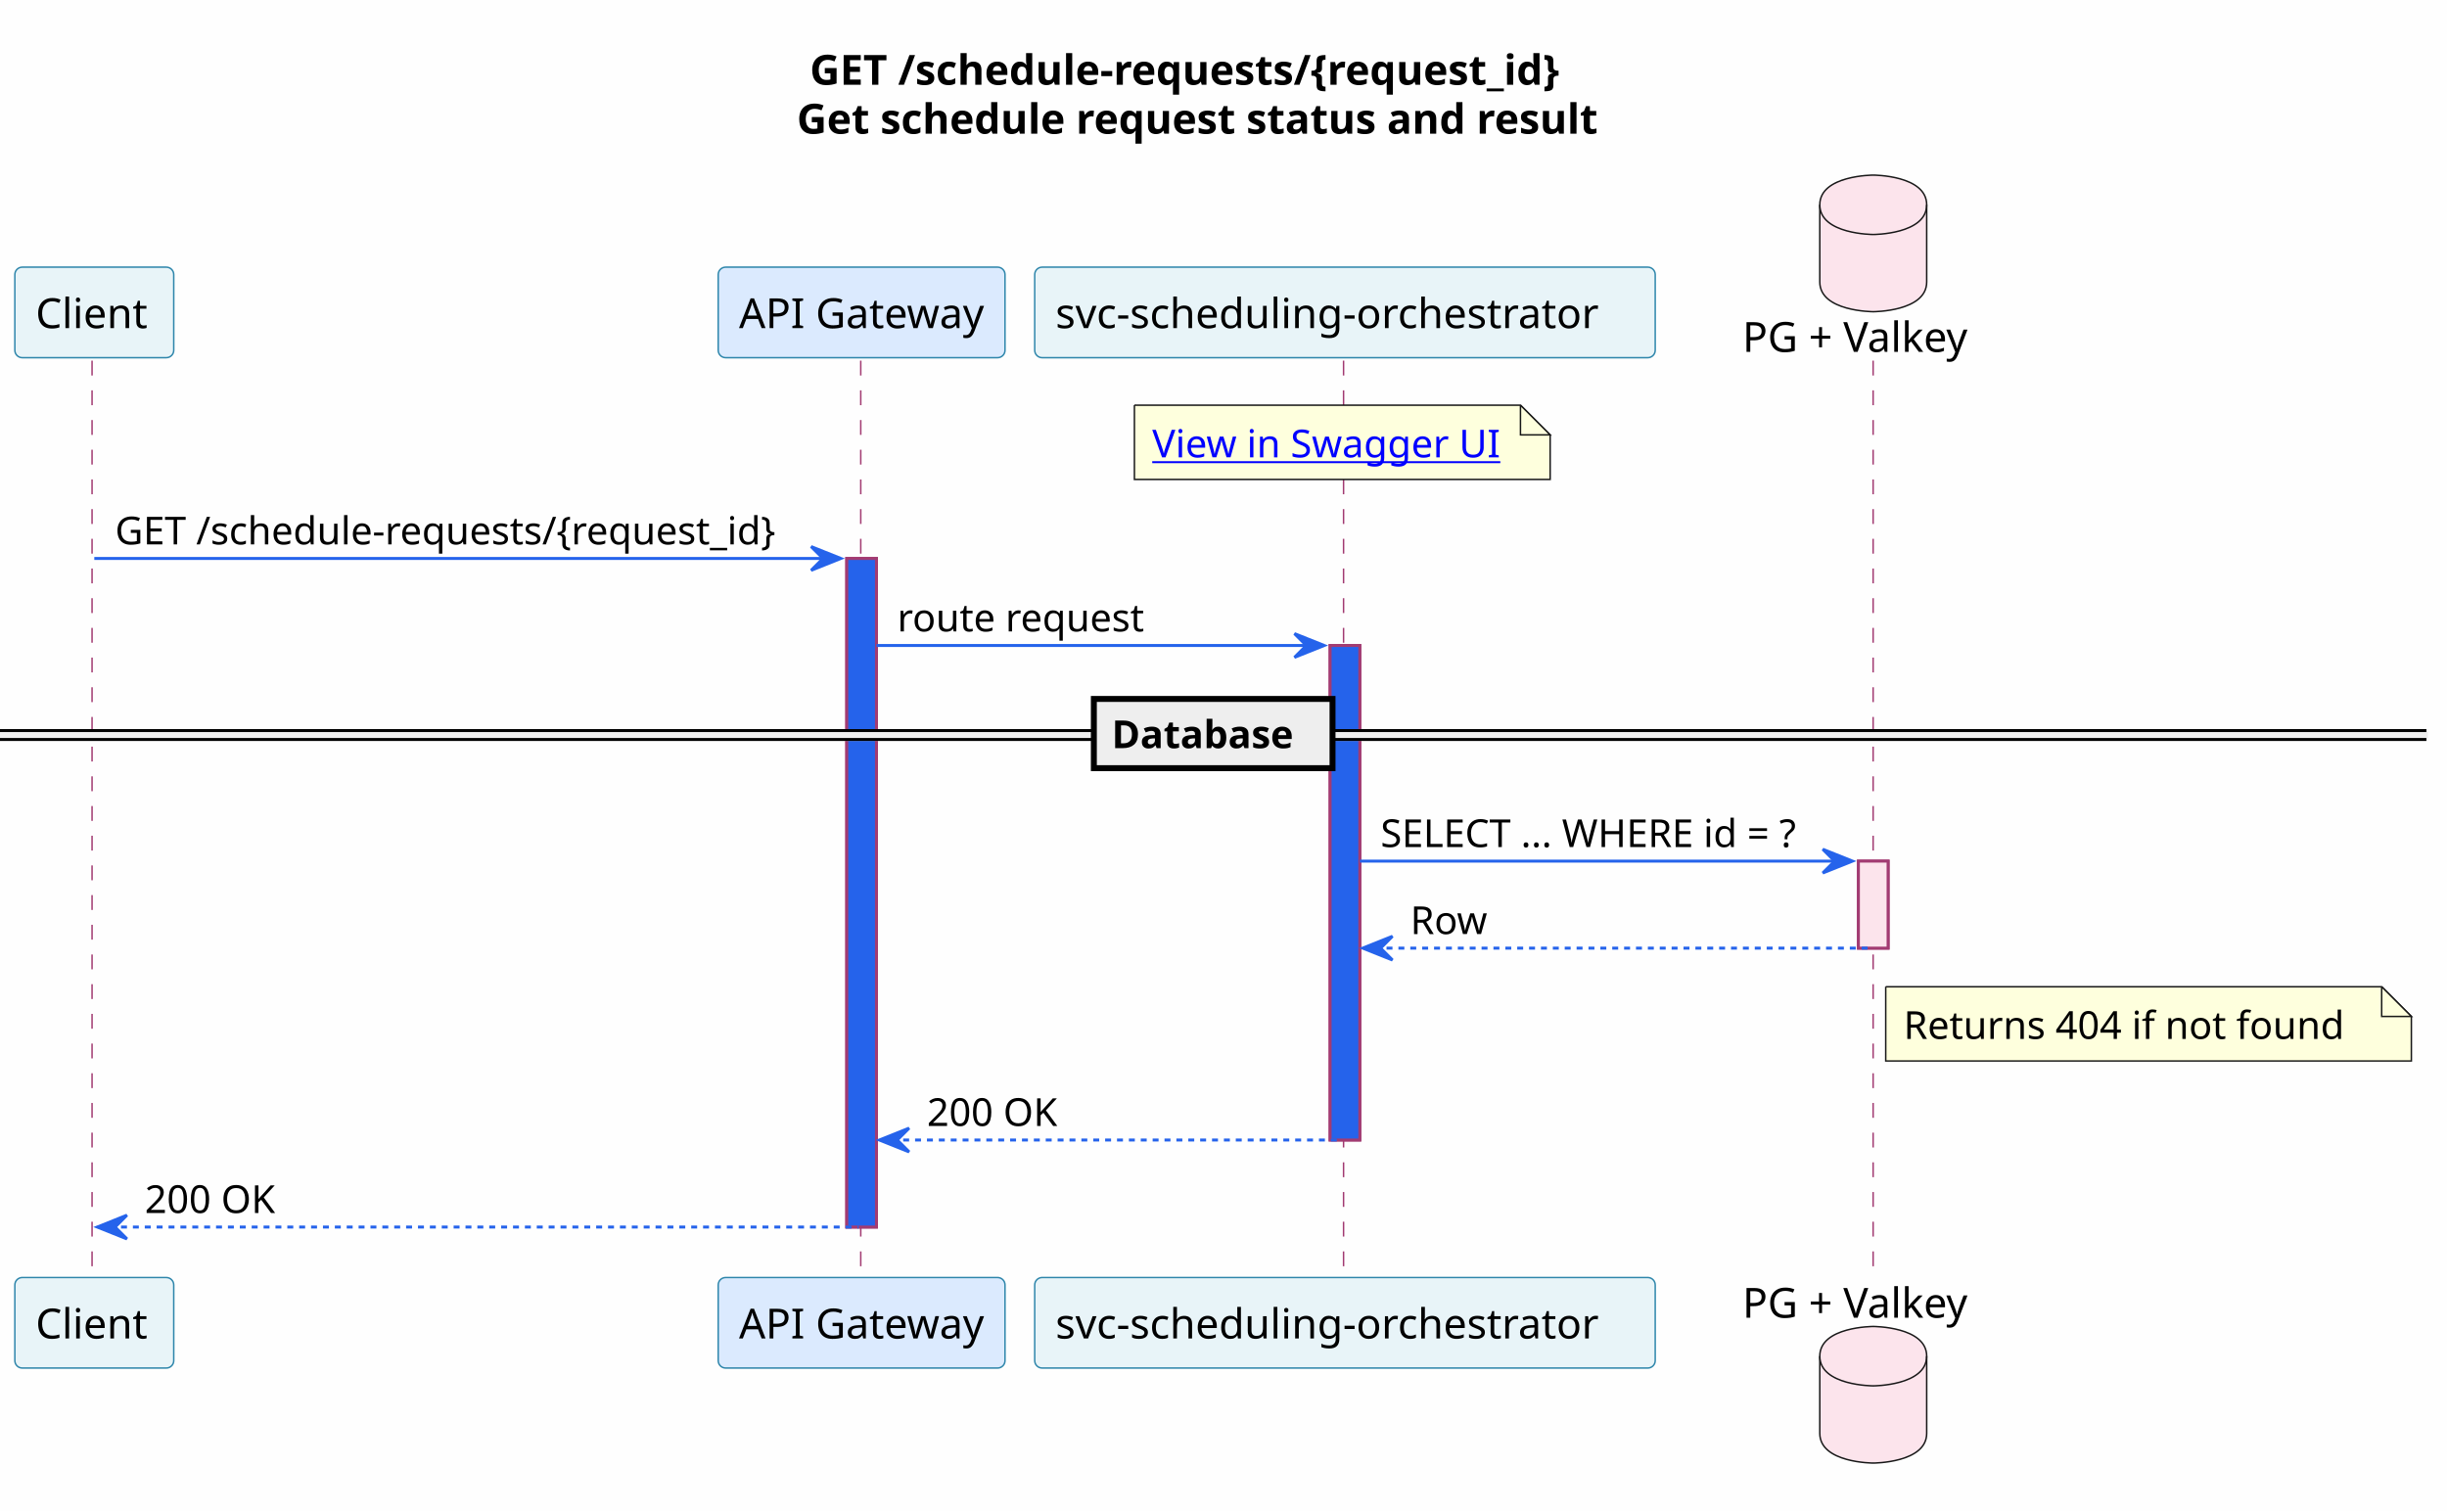
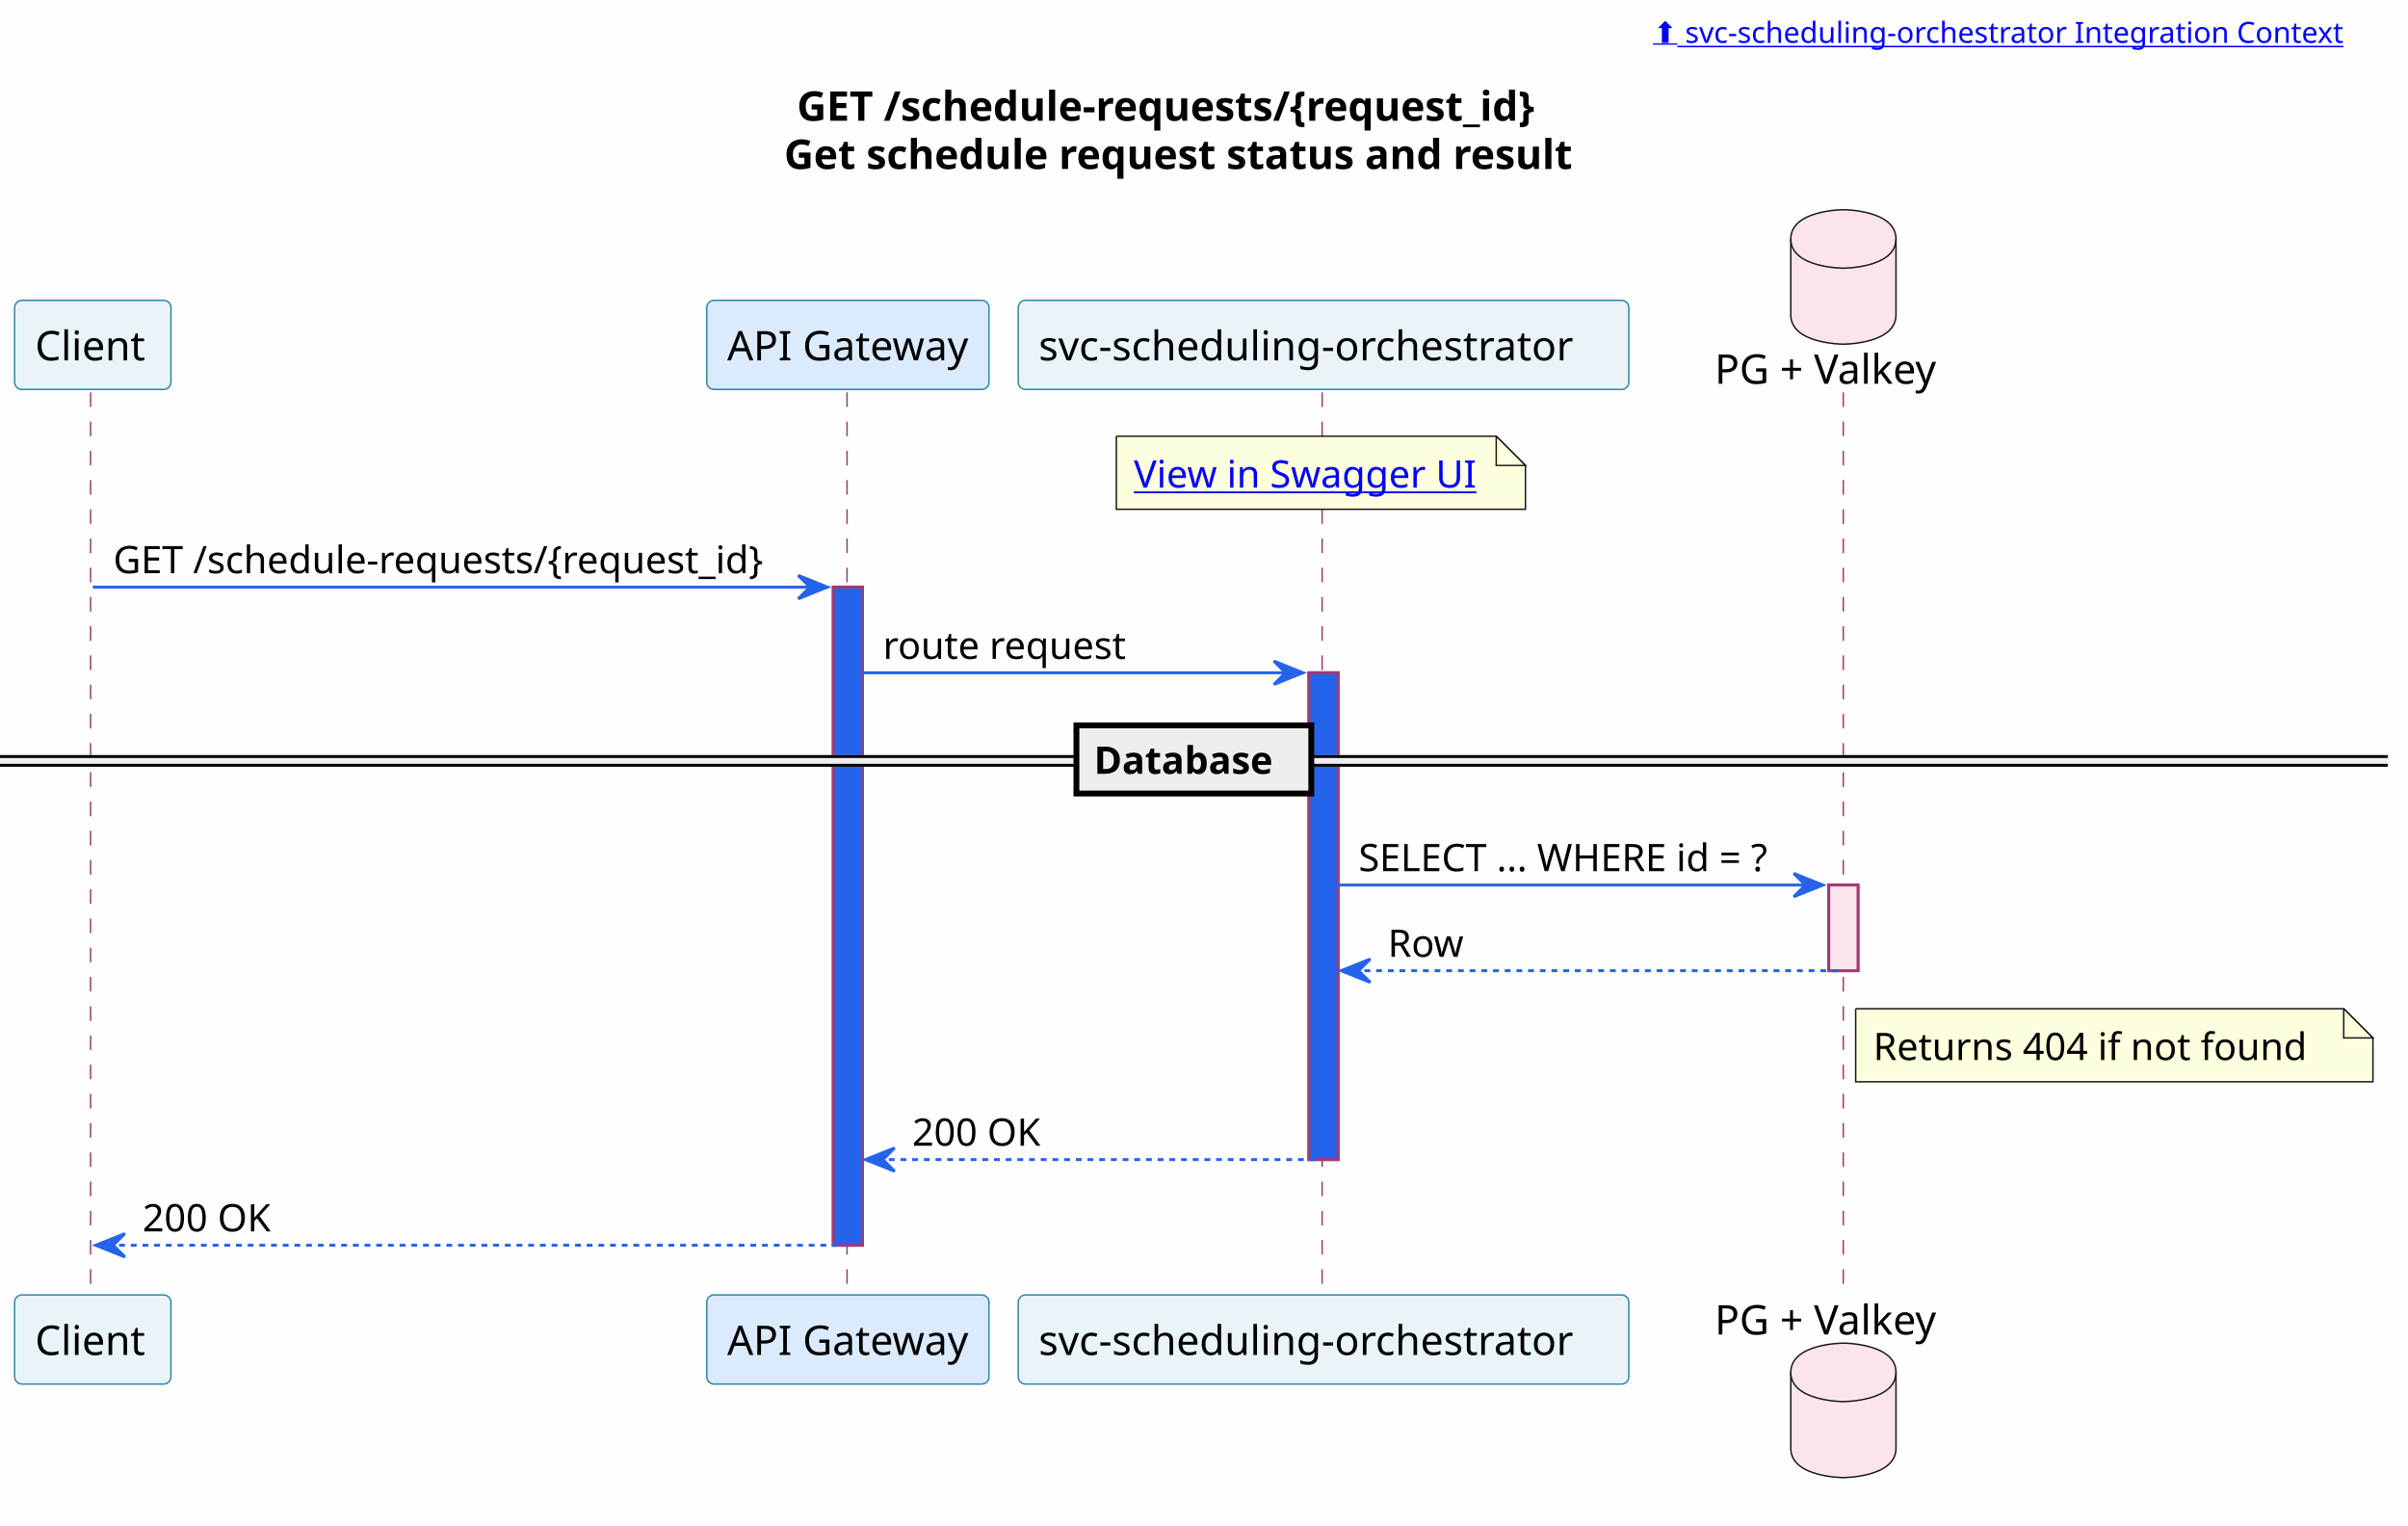
- <svg xmlns="http://www.w3.org/2000/svg" xmlns:xlink="http://www.w3.org/1999/xlink" contentStyleType="text/css" data-diagram-type="SEQUENCE" height="509px" preserveAspectRatio="none" style="width:824px;height:509px;background:#FEFEFE;" version="1.1" viewBox="0 0 824 509" width="824px" zoomAndPan="magnify">
+ <svg xmlns="http://www.w3.org/2000/svg" xmlns:xlink="http://www.w3.org/1999/xlink" contentStyleType="text/css" data-diagram-type="SEQUENCE" height="522px" preserveAspectRatio="none" style="width:824px;height:522px;background:#FEFEFE;" version="1.1" viewBox="0 0 824 522" width="824px" zoomAndPan="magnify">
  <defs />
  <g>
-     <rect fill="#FEFEFE" height="509" style="stroke:none;stroke-width:1;" width="824" x="0" y="0" />
-     <text fill="#000000" font-family="Segoe UI" font-size="14" font-weight="bold" lengthAdjust="spacing" textLength="270.669" x="272.694" y="28.535">GET /schedule-requests/{request_id}</text>
-     <text fill="#000000" font-family="Segoe UI" font-size="14" font-weight="bold" lengthAdjust="spacing" textLength="279.419" x="268.319" y="45.023">Get schedule request status and result</text>
+     <rect fill="#FEFEFE" height="522" style="stroke:none;stroke-width:1;" width="824" x="0" y="0" />
+     <text fill="#000000" font-family="Segoe UI" font-size="14" font-weight="bold" lengthAdjust="spacing" textLength="270.669" x="272.694" y="41.312">GET /schedule-requests/{request_id}</text>
+     <text fill="#000000" font-family="Segoe UI" font-size="14" font-weight="bold" lengthAdjust="spacing" textLength="279.419" x="268.319" y="57.801">Get schedule request status and result</text>
    <g>
-       <rect fill="#2563EB" height="225.174" style="stroke:#A23B72;stroke-width:1;" width="10" x="285.14" y="188.086" />
+       <rect fill="#2563EB" height="225.174" style="stroke:#A23B72;stroke-width:1;" width="10" x="285.14" y="200.863" />
    </g>
    <g>
-       <rect fill="#2563EB" height="166.553" style="stroke:#A23B72;stroke-width:1;" width="10" x="447.902" y="217.397" />
+       <rect fill="#2563EB" height="166.553" style="stroke:#A23B72;stroke-width:1;" width="10" x="447.902" y="230.174" />
    </g>
    <g>
-       <rect fill="#FCE4EC" height="29.311" style="stroke:#A23B72;stroke-width:1;" width="10" x="625.793" y="290.018" />
+       <rect fill="#FCE4EC" height="29.311" style="stroke:#A23B72;stroke-width:1;" width="10" x="625.793" y="302.795" />
    </g>
    <g>
-       <rect fill="#000000" fill-opacity="0" height="309.795" width="8" x="27.752" y="121.465" />
-       <line style="stroke:#A23B72;stroke-width:0.5;stroke-dasharray:5,5;" x1="31" x2="31" y1="121.465" y2="431.26" />
+       <rect fill="#000000" fill-opacity="0" height="309.795" width="8" x="27.752" y="134.242" />
+       <line style="stroke:#A23B72;stroke-width:0.5;stroke-dasharray:5,5;" x1="31" x2="31" y1="134.242" y2="444.037" />
    </g>
    <g>
-       <rect fill="#000000" fill-opacity="0" height="309.795" width="8" x="286.14" y="121.465" />
-       <line style="stroke:#A23B72;stroke-width:0.5;stroke-dasharray:5,5;" x1="289.851" x2="289.851" y1="121.465" y2="431.26" />
+       <rect fill="#000000" fill-opacity="0" height="309.795" width="8" x="286.14" y="134.242" />
+       <line style="stroke:#A23B72;stroke-width:0.5;stroke-dasharray:5,5;" x1="289.851" x2="289.851" y1="134.242" y2="444.037" />
    </g>
    <g>
-       <rect fill="#000000" fill-opacity="0" height="309.795" width="8" x="448.902" y="121.465" />
-       <line style="stroke:#A23B72;stroke-width:0.5;stroke-dasharray:5,5;" x1="452.429" x2="452.429" y1="121.465" y2="431.26" />
+       <rect fill="#000000" fill-opacity="0" height="309.795" width="8" x="448.902" y="134.242" />
+       <line style="stroke:#A23B72;stroke-width:0.5;stroke-dasharray:5,5;" x1="452.429" x2="452.429" y1="134.242" y2="444.037" />
    </g>
    <g>
-       <rect fill="#000000" fill-opacity="0" height="309.795" width="8" x="626.793" y="121.465" />
-       <line style="stroke:#A23B72;stroke-width:0.5;stroke-dasharray:5,5;" x1="630.757" x2="630.757" y1="121.465" y2="431.26" />
+       <rect fill="#000000" fill-opacity="0" height="309.795" width="8" x="626.793" y="134.242" />
+       <line style="stroke:#A23B72;stroke-width:0.5;stroke-dasharray:5,5;" x1="630.757" x2="630.757" y1="134.242" y2="444.037" />
    </g>
    <g class="participant participant-head" data-participant="Client">
-       <rect fill="#E8F4F8" height="30.488" rx="2.5" ry="2.5" style="stroke:#2E86AB;stroke-width:0.5;" width="53.505" x="5" y="89.977" />
-       <text fill="#000000" font-family="Segoe UI" font-size="14" lengthAdjust="spacing" textLength="39.505" x="12" y="110.512">Client</text>
+       <rect fill="#E8F4F8" height="30.488" rx="2.5" ry="2.5" style="stroke:#2E86AB;stroke-width:0.5;" width="53.505" x="5" y="102.754" />
+       <text fill="#000000" font-family="Segoe UI" font-size="14" lengthAdjust="spacing" textLength="39.505" x="12" y="123.289">Client</text>
    </g>
    <g class="participant participant-tail" data-participant="Client">
-       <rect fill="#E8F4F8" height="30.488" rx="2.5" ry="2.5" style="stroke:#2E86AB;stroke-width:0.5;" width="53.505" x="5" y="430.26" />
-       <text fill="#000000" font-family="Segoe UI" font-size="14" lengthAdjust="spacing" textLength="39.505" x="12" y="450.795">Client</text>
+       <rect fill="#E8F4F8" height="30.488" rx="2.5" ry="2.5" style="stroke:#2E86AB;stroke-width:0.5;" width="53.505" x="5" y="443.037" />
+       <text fill="#000000" font-family="Segoe UI" font-size="14" lengthAdjust="spacing" textLength="39.505" x="12" y="463.572">Client</text>
    </g>
    <g class="participant participant-head" data-participant="GW">
-       <rect fill="#DBEAFE" height="30.488" rx="2.5" ry="2.5" style="stroke:#2E86AB;stroke-width:0.5;" width="96.578" x="241.851" y="89.977" />
-       <text fill="#000000" font-family="Segoe UI" font-size="14" lengthAdjust="spacing" textLength="82.578" x="248.851" y="110.512">API Gateway</text>
+       <rect fill="#DBEAFE" height="30.488" rx="2.5" ry="2.5" style="stroke:#2E86AB;stroke-width:0.5;" width="96.578" x="241.851" y="102.754" />
+       <text fill="#000000" font-family="Segoe UI" font-size="14" lengthAdjust="spacing" textLength="82.578" x="248.851" y="123.289">API Gateway</text>
    </g>
    <g class="participant participant-tail" data-participant="GW">
-       <rect fill="#DBEAFE" height="30.488" rx="2.5" ry="2.5" style="stroke:#2E86AB;stroke-width:0.5;" width="96.578" x="241.851" y="430.26" />
-       <text fill="#000000" font-family="Segoe UI" font-size="14" lengthAdjust="spacing" textLength="82.578" x="248.851" y="450.795">API Gateway</text>
+       <rect fill="#DBEAFE" height="30.488" rx="2.5" ry="2.5" style="stroke:#2E86AB;stroke-width:0.5;" width="96.578" x="241.851" y="443.037" />
+       <text fill="#000000" font-family="Segoe UI" font-size="14" lengthAdjust="spacing" textLength="82.578" x="248.851" y="463.572">API Gateway</text>
    </g>
    <g class="participant participant-head" data-participant="Svc">
      <a href="/microservices/svc-scheduling-orchestrator/" target="_top" title="/microservices/svc-scheduling-orchestrator/" xlink:actuate="onRequest" xlink:href="/microservices/svc-scheduling-orchestrator/" xlink:show="new" xlink:title="/microservices/svc-scheduling-orchestrator/" xlink:type="simple">
-         <rect fill="#E8F4F8" height="30.488" rx="2.5" ry="2.5" style="stroke:#2E86AB;stroke-width:0.5;" width="208.947" x="348.429" y="89.977" />
-         <text fill="#000000" font-family="Segoe UI" font-size="14" lengthAdjust="spacing" textLength="194.947" x="355.429" y="110.512">svc-scheduling-orchestrator</text>
+         <rect fill="#E8F4F8" height="30.488" rx="2.5" ry="2.5" style="stroke:#2E86AB;stroke-width:0.5;" width="208.947" x="348.429" y="102.754" />
+         <text fill="#000000" font-family="Segoe UI" font-size="14" lengthAdjust="spacing" textLength="194.947" x="355.429" y="123.289">svc-scheduling-orchestrator</text>
      </a>
    </g>
    <g class="participant participant-tail" data-participant="Svc">
      <a href="/microservices/svc-scheduling-orchestrator/" target="_top" title="/microservices/svc-scheduling-orchestrator/" xlink:actuate="onRequest" xlink:href="/microservices/svc-scheduling-orchestrator/" xlink:show="new" xlink:title="/microservices/svc-scheduling-orchestrator/" xlink:type="simple">
-         <rect fill="#E8F4F8" height="30.488" rx="2.5" ry="2.5" style="stroke:#2E86AB;stroke-width:0.5;" width="208.947" x="348.429" y="430.26" />
-         <text fill="#000000" font-family="Segoe UI" font-size="14" lengthAdjust="spacing" textLength="194.947" x="355.429" y="450.795">svc-scheduling-orchestrator</text>
+         <rect fill="#E8F4F8" height="30.488" rx="2.5" ry="2.5" style="stroke:#2E86AB;stroke-width:0.5;" width="208.947" x="348.429" y="443.037" />
+         <text fill="#000000" font-family="Segoe UI" font-size="14" lengthAdjust="spacing" textLength="194.947" x="355.429" y="463.572">svc-scheduling-orchestrator</text>
      </a>
    </g>
    <g class="participant participant-head" data-participant="DB">
-       <text fill="#000000" font-family="Segoe UI" font-size="14" lengthAdjust="spacing" textLength="82.072" x="586.757" y="118.512">PG + Valkey</text>
-       <path d="M612.793,68.977 C612.793,58.977 630.793,58.977 630.793,58.977 C630.793,58.977 648.793,58.977 648.793,68.977 L648.793,94.977 C648.793,104.977 630.793,104.977 630.793,104.977 C630.793,104.977 612.793,104.977 612.793,94.977 L612.793,68.977" fill="#FCE4EC" style="stroke:#181818;stroke-width:0.5;" />
-       <path d="M612.793,68.977 C612.793,78.977 630.793,78.977 630.793,78.977 C630.793,78.977 648.793,78.977 648.793,68.977" fill="none" style="stroke:#181818;stroke-width:0.5;" />
+       <text fill="#000000" font-family="Segoe UI" font-size="14" lengthAdjust="spacing" textLength="82.072" x="586.757" y="131.289">PG + Valkey</text>
+       <path d="M612.793,81.754 C612.793,71.754 630.793,71.754 630.793,71.754 C630.793,71.754 648.793,71.754 648.793,81.754 L648.793,107.754 C648.793,117.754 630.793,117.754 630.793,117.754 C630.793,117.754 612.793,117.754 612.793,107.754 L612.793,81.754" fill="#FCE4EC" style="stroke:#181818;stroke-width:0.5;" />
+       <path d="M612.793,81.754 C612.793,91.754 630.793,91.754 630.793,91.754 C630.793,91.754 648.793,91.754 648.793,81.754" fill="none" style="stroke:#181818;stroke-width:0.5;" />
    </g>
    <g class="participant participant-tail" data-participant="DB">
-       <text fill="#000000" font-family="Segoe UI" font-size="14" lengthAdjust="spacing" textLength="82.072" x="586.757" y="443.795">PG + Valkey</text>
-       <path d="M612.793,456.748 C612.793,446.748 630.793,446.748 630.793,446.748 C630.793,446.748 648.793,446.748 648.793,456.748 L648.793,482.748 C648.793,492.748 630.793,492.748 630.793,492.748 C630.793,492.748 612.793,492.748 612.793,482.748 L612.793,456.748" fill="#FCE4EC" style="stroke:#181818;stroke-width:0.5;" />
-       <path d="M612.793,456.748 C612.793,466.748 630.793,466.748 630.793,466.748 C630.793,466.748 648.793,466.748 648.793,456.748" fill="none" style="stroke:#181818;stroke-width:0.5;" />
+       <text fill="#000000" font-family="Segoe UI" font-size="14" lengthAdjust="spacing" textLength="82.072" x="586.757" y="456.572">PG + Valkey</text>
+       <path d="M612.793,469.525 C612.793,459.525 630.793,459.525 630.793,459.525 C630.793,459.525 648.793,459.525 648.793,469.525 L648.793,495.525 C648.793,505.525 630.793,505.525 630.793,505.525 C630.793,505.525 612.793,505.525 612.793,495.525 L612.793,469.525" fill="#FCE4EC" style="stroke:#181818;stroke-width:0.5;" />
+       <path d="M612.793,469.525 C612.793,479.525 630.793,479.525 630.793,479.525 C630.793,479.525 648.793,479.525 648.793,469.525" fill="none" style="stroke:#181818;stroke-width:0.5;" />
    </g>
    <g>
-       <rect fill="#2563EB" height="225.174" style="stroke:#A23B72;stroke-width:1;" width="10" x="285.14" y="188.086" />
+       <rect fill="#2563EB" height="225.174" style="stroke:#A23B72;stroke-width:1;" width="10" x="285.14" y="200.863" />
    </g>
    <g>
-       <rect fill="#2563EB" height="166.553" style="stroke:#A23B72;stroke-width:1;" width="10" x="447.902" y="217.397" />
+       <rect fill="#2563EB" height="166.553" style="stroke:#A23B72;stroke-width:1;" width="10" x="447.902" y="230.174" />
    </g>
    <g>
-       <rect fill="#FCE4EC" height="29.311" style="stroke:#A23B72;stroke-width:1;" width="10" x="625.793" y="290.018" />
+       <rect fill="#FCE4EC" height="29.311" style="stroke:#A23B72;stroke-width:1;" width="10" x="625.793" y="302.795" />
    </g>
-     <path d="M382,136.465 L382,161.465 L522,161.465 L522,146.465 L512,136.465 L382,136.465" fill="#FEFFDD" style="stroke:#181818;stroke-width:0.5;" />
-     <path d="M512,136.465 L512,146.465 L522,146.465 L512,136.465" fill="#FEFFDD" style="stroke:#181818;stroke-width:0.5;" />
+     <path d="M382,149.242 L382,174.242 L522,174.242 L522,159.242 L512,149.242 L382,149.242" fill="#FEFFDD" style="stroke:#181818;stroke-width:0.5;" />
+     <path d="M512,149.242 L512,159.242 L522,159.242 L512,149.242" fill="#FEFFDD" style="stroke:#181818;stroke-width:0.5;" />
    <a href="/services/api/svc-scheduling-orchestrator.html" target="_top" title="/services/api/svc-scheduling-orchestrator.html" xlink:actuate="onRequest" xlink:href="/services/api/svc-scheduling-orchestrator.html" xlink:show="new" xlink:title="/services/api/svc-scheduling-orchestrator.html" xlink:type="simple">
-       <text fill="#0000FF" font-family="Segoe UI" font-size="13" lengthAdjust="spacing" text-decoration="underline" textLength="119.406" x="388" y="154.033">View in Swagger UI</text>
+       <text fill="#0000FF" font-family="Segoe UI" font-size="13" lengthAdjust="spacing" text-decoration="underline" textLength="119.406" x="388" y="166.81">View in Swagger UI</text>
    </a>
    <g class="message" data-participant-1="Client" data-participant-2="GW">
-       <polygon fill="#2563EB" points="273.14,184.086,283.14,188.086,273.14,192.086,277.14,188.086" style="stroke:#2563EB;stroke-width:1;" />
-       <line style="stroke:#2563EB;stroke-width:1;" x1="31.752" x2="279.14" y1="188.086" y2="188.086" />
-       <text fill="#000000" font-family="Segoe UI" font-size="13" lengthAdjust="spacing" textLength="234.387" x="38.752" y="183.344">GET /schedule-requests/{request_id}</text>
+       <polygon fill="#2563EB" points="273.14,196.863,283.14,200.863,273.14,204.863,277.14,200.863" style="stroke:#2563EB;stroke-width:1;" />
+       <line style="stroke:#2563EB;stroke-width:1;" x1="31.752" x2="279.14" y1="200.863" y2="200.863" />
+       <text fill="#000000" font-family="Segoe UI" font-size="13" lengthAdjust="spacing" textLength="234.387" x="38.752" y="196.121">GET /schedule-requests/{request_id}</text>
    </g>
    <g class="message" data-participant-1="GW" data-participant-2="Svc">
-       <polygon fill="#2563EB" points="435.902,213.397,445.902,217.397,435.902,221.397,439.902,217.397" style="stroke:#2563EB;stroke-width:1;" />
-       <line style="stroke:#2563EB;stroke-width:1;" x1="295.14" x2="441.902" y1="217.397" y2="217.397" />
-       <text fill="#000000" font-family="Segoe UI" font-size="13" lengthAdjust="spacing" textLength="85.135" x="302.14" y="212.654">route request</text>
+       <polygon fill="#2563EB" points="435.902,226.174,445.902,230.174,435.902,234.174,439.902,230.174" style="stroke:#2563EB;stroke-width:1;" />
+       <line style="stroke:#2563EB;stroke-width:1;" x1="295.14" x2="441.902" y1="230.174" y2="230.174" />
+       <text fill="#000000" font-family="Segoe UI" font-size="13" lengthAdjust="spacing" textLength="85.135" x="302.14" y="225.432">route request</text>
    </g>
-     <rect fill="#EEEEEE" height="3" style="stroke:#EEEEEE;stroke-width:1;" width="817.057" x="0" y="246.052" />
-     <line style="stroke:#000000;stroke-width:1;" x1="0" x2="817.057" y1="246.052" y2="246.052" />
-     <line style="stroke:#000000;stroke-width:1;" x1="0" x2="817.057" y1="249.052" y2="249.052" />
-     <rect fill="#EEEEEE" height="23.311" style="stroke:#000000;stroke-width:2;" width="80.371" x="368.343" y="235.397" />
-     <text fill="#000000" font-family="Segoe UI" font-size="13" font-weight="bold" lengthAdjust="spacing" textLength="62.086" x="374.343" y="251.965">Database</text>
+     <rect fill="#EEEEEE" height="3" style="stroke:#EEEEEE;stroke-width:1;" width="817.057" x="0" y="258.829" />
+     <line style="stroke:#000000;stroke-width:1;" x1="0" x2="817.057" y1="258.829" y2="258.829" />
+     <line style="stroke:#000000;stroke-width:1;" x1="0" x2="817.057" y1="261.829" y2="261.829" />
+     <rect fill="#EEEEEE" height="23.311" style="stroke:#000000;stroke-width:2;" width="80.371" x="368.343" y="248.174" />
+     <text fill="#000000" font-family="Segoe UI" font-size="13" font-weight="bold" lengthAdjust="spacing" textLength="62.086" x="374.343" y="264.742">Database</text>
    <g class="message" data-participant-1="Svc" data-participant-2="DB">
-       <polygon fill="#2563EB" points="613.793,286.018,623.793,290.018,613.793,294.018,617.793,290.018" style="stroke:#2563EB;stroke-width:1;" />
-       <line style="stroke:#2563EB;stroke-width:1;" x1="457.902" x2="619.793" y1="290.018" y2="290.018" />
-       <text fill="#000000" font-family="Segoe UI" font-size="13" lengthAdjust="spacing" textLength="148.891" x="464.902" y="285.275">SELECT ... WHERE id = ?</text>
+       <polygon fill="#2563EB" points="613.793,298.795,623.793,302.795,613.793,306.795,617.793,302.795" style="stroke:#2563EB;stroke-width:1;" />
+       <line style="stroke:#2563EB;stroke-width:1;" x1="457.902" x2="619.793" y1="302.795" y2="302.795" />
+       <text fill="#000000" font-family="Segoe UI" font-size="13" lengthAdjust="spacing" textLength="148.891" x="464.902" y="298.053">SELECT ... WHERE id = ?</text>
    </g>
    <g class="message" data-participant-1="DB" data-participant-2="Svc">
-       <polygon fill="#2563EB" points="468.902,315.328,458.902,319.328,468.902,323.328,464.902,319.328" style="stroke:#2563EB;stroke-width:1;" />
-       <line style="stroke:#2563EB;stroke-width:1;stroke-dasharray:2,2;" x1="462.902" x2="629.793" y1="319.328" y2="319.328" />
-       <text fill="#000000" font-family="Segoe UI" font-size="13" lengthAdjust="spacing" textLength="26.222" x="474.902" y="314.586">Row</text>
+       <polygon fill="#2563EB" points="468.902,328.106,458.902,332.106,468.902,336.106,464.902,332.106" style="stroke:#2563EB;stroke-width:1;" />
+       <line style="stroke:#2563EB;stroke-width:1;stroke-dasharray:2,2;" x1="462.902" x2="629.793" y1="332.106" y2="332.106" />
+       <text fill="#000000" font-family="Segoe UI" font-size="13" lengthAdjust="spacing" textLength="26.222" x="474.902" y="327.363">Row</text>
    </g>
-     <path d="M635,332.328 L635,357.328 L812,357.328 L812,342.328 L802,332.328 L635,332.328" fill="#FEFFDD" style="stroke:#181818;stroke-width:0.5;" />
-     <path d="M802,332.328 L802,342.328 L812,342.328 L802,332.328" fill="#FEFFDD" style="stroke:#181818;stroke-width:0.5;" />
-     <text fill="#000000" font-family="Segoe UI" font-size="13" lengthAdjust="spacing" textLength="156.057" x="641" y="349.897">Returns 404 if not found</text>
+     <path d="M635,345.106 L635,370.106 L812,370.106 L812,355.106 L802,345.106 L635,345.106" fill="#FEFFDD" style="stroke:#181818;stroke-width:0.5;" />
+     <path d="M802,345.106 L802,355.106 L812,355.106 L802,345.106" fill="#FEFFDD" style="stroke:#181818;stroke-width:0.5;" />
+     <text fill="#000000" font-family="Segoe UI" font-size="13" lengthAdjust="spacing" textLength="156.057" x="641" y="362.674">Returns 404 if not found</text>
    <g class="message" data-participant-1="Svc" data-participant-2="GW">
-       <polygon fill="#2563EB" points="306.14,379.949,296.14,383.949,306.14,387.949,302.14,383.949" style="stroke:#2563EB;stroke-width:1;" />
-       <line style="stroke:#2563EB;stroke-width:1;stroke-dasharray:2,2;" x1="300.14" x2="451.902" y1="383.949" y2="383.949" />
-       <text fill="#000000" font-family="Segoe UI" font-size="13" lengthAdjust="spacing" textLength="47.36" x="312.14" y="379.207">200 OK</text>
+       <polygon fill="#2563EB" points="306.14,392.727,296.14,396.727,306.14,400.727,302.14,396.727" style="stroke:#2563EB;stroke-width:1;" />
+       <line style="stroke:#2563EB;stroke-width:1;stroke-dasharray:2,2;" x1="300.14" x2="451.902" y1="396.727" y2="396.727" />
+       <text fill="#000000" font-family="Segoe UI" font-size="13" lengthAdjust="spacing" textLength="47.36" x="312.14" y="391.984">200 OK</text>
    </g>
    <g class="message" data-participant-1="GW" data-participant-2="Client">
-       <polygon fill="#2563EB" points="42.752,409.26,32.752,413.26,42.752,417.26,38.752,413.26" style="stroke:#2563EB;stroke-width:1;" />
-       <line style="stroke:#2563EB;stroke-width:1;stroke-dasharray:2,2;" x1="36.752" x2="289.14" y1="413.26" y2="413.26" />
-       <text fill="#000000" font-family="Segoe UI" font-size="13" lengthAdjust="spacing" textLength="47.36" x="48.752" y="408.518">200 OK</text>
+       <polygon fill="#2563EB" points="42.752,422.037,32.752,426.037,42.752,430.037,38.752,426.037" style="stroke:#2563EB;stroke-width:1;" />
+       <line style="stroke:#2563EB;stroke-width:1;stroke-dasharray:2,2;" x1="36.752" x2="289.14" y1="426.037" y2="426.037" />
+       <text fill="#000000" font-family="Segoe UI" font-size="13" lengthAdjust="spacing" textLength="47.36" x="48.752" y="421.295">200 OK</text>
    </g>
+     <a href="/microservices/svc-scheduling-orchestrator/#integration-context" target="_top" title="/microservices/svc-scheduling-orchestrator/#integration-context" xlink:actuate="onRequest" xlink:href="/microservices/svc-scheduling-orchestrator/#integration-context" xlink:show="new" xlink:title="/microservices/svc-scheduling-orchestrator/#integration-context" xlink:type="simple">
+       <text fill="#0000FF" font-family="Segoe UI" font-size="10" lengthAdjust="spacing" text-decoration="underline" textLength="250.42" x="565.637" y="14.668">⬆ svc-scheduling-orchestrator Integration Context</text>
+     </a>
  </g>
</svg>
